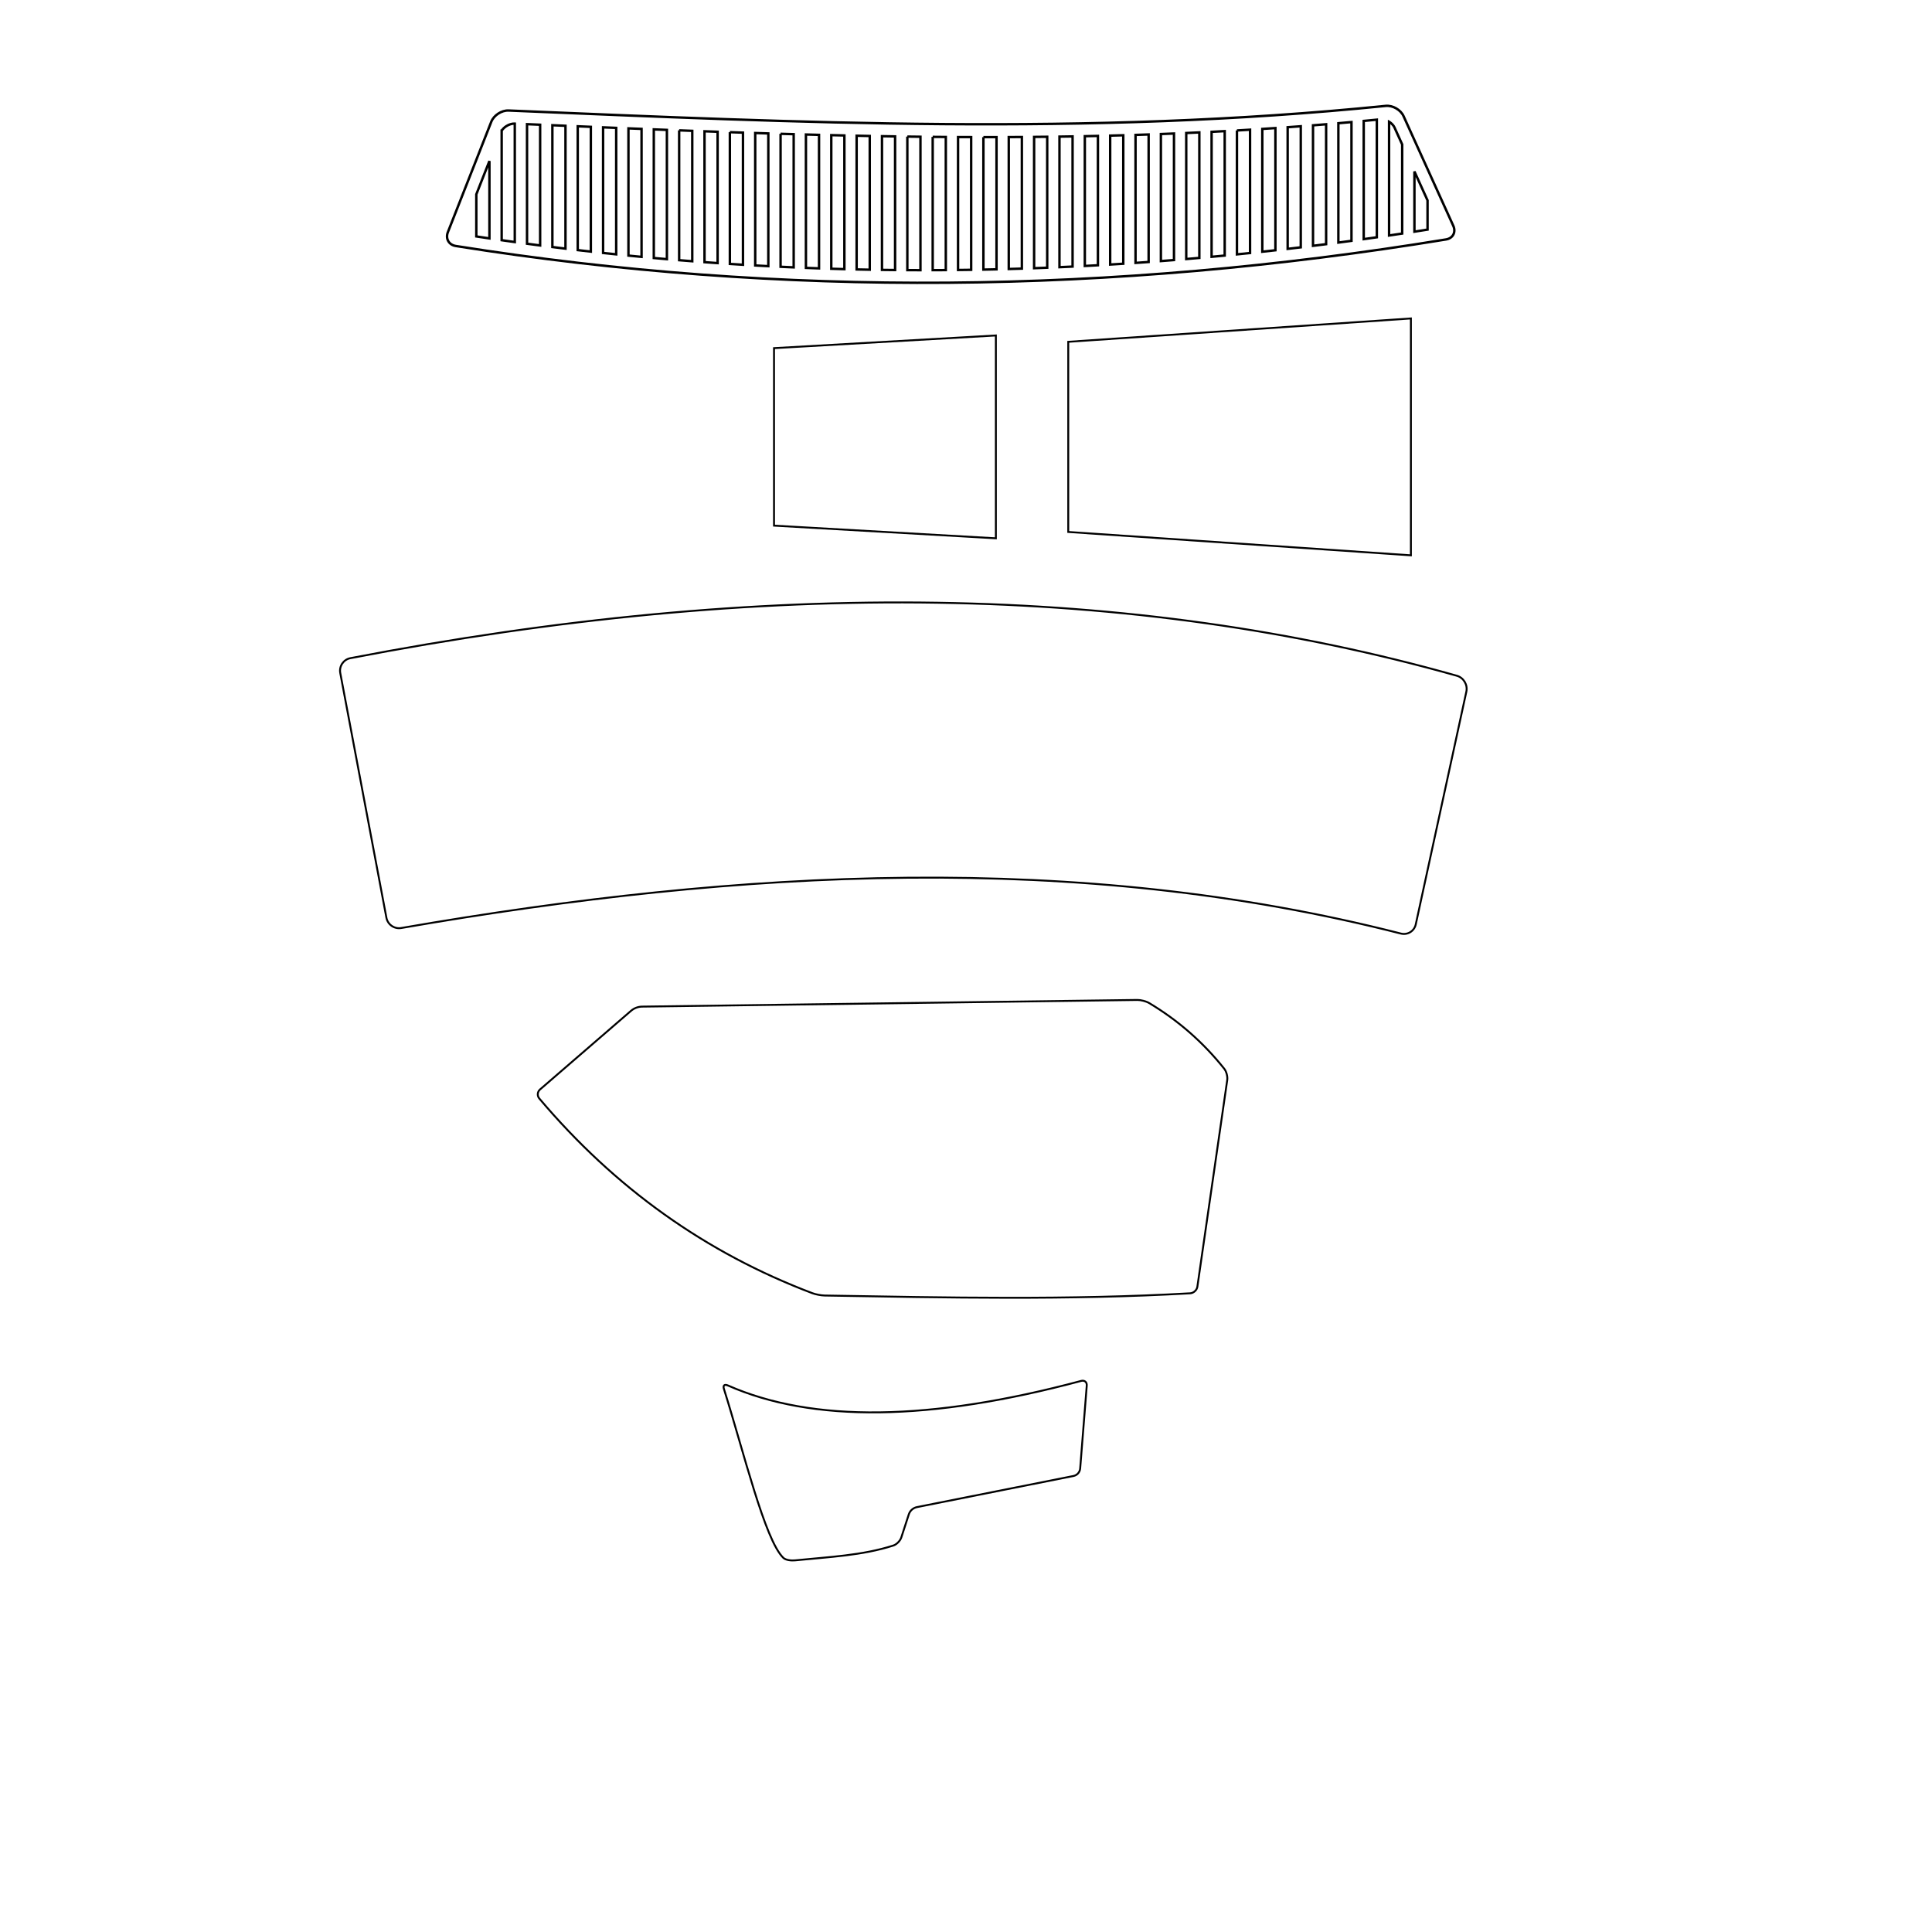
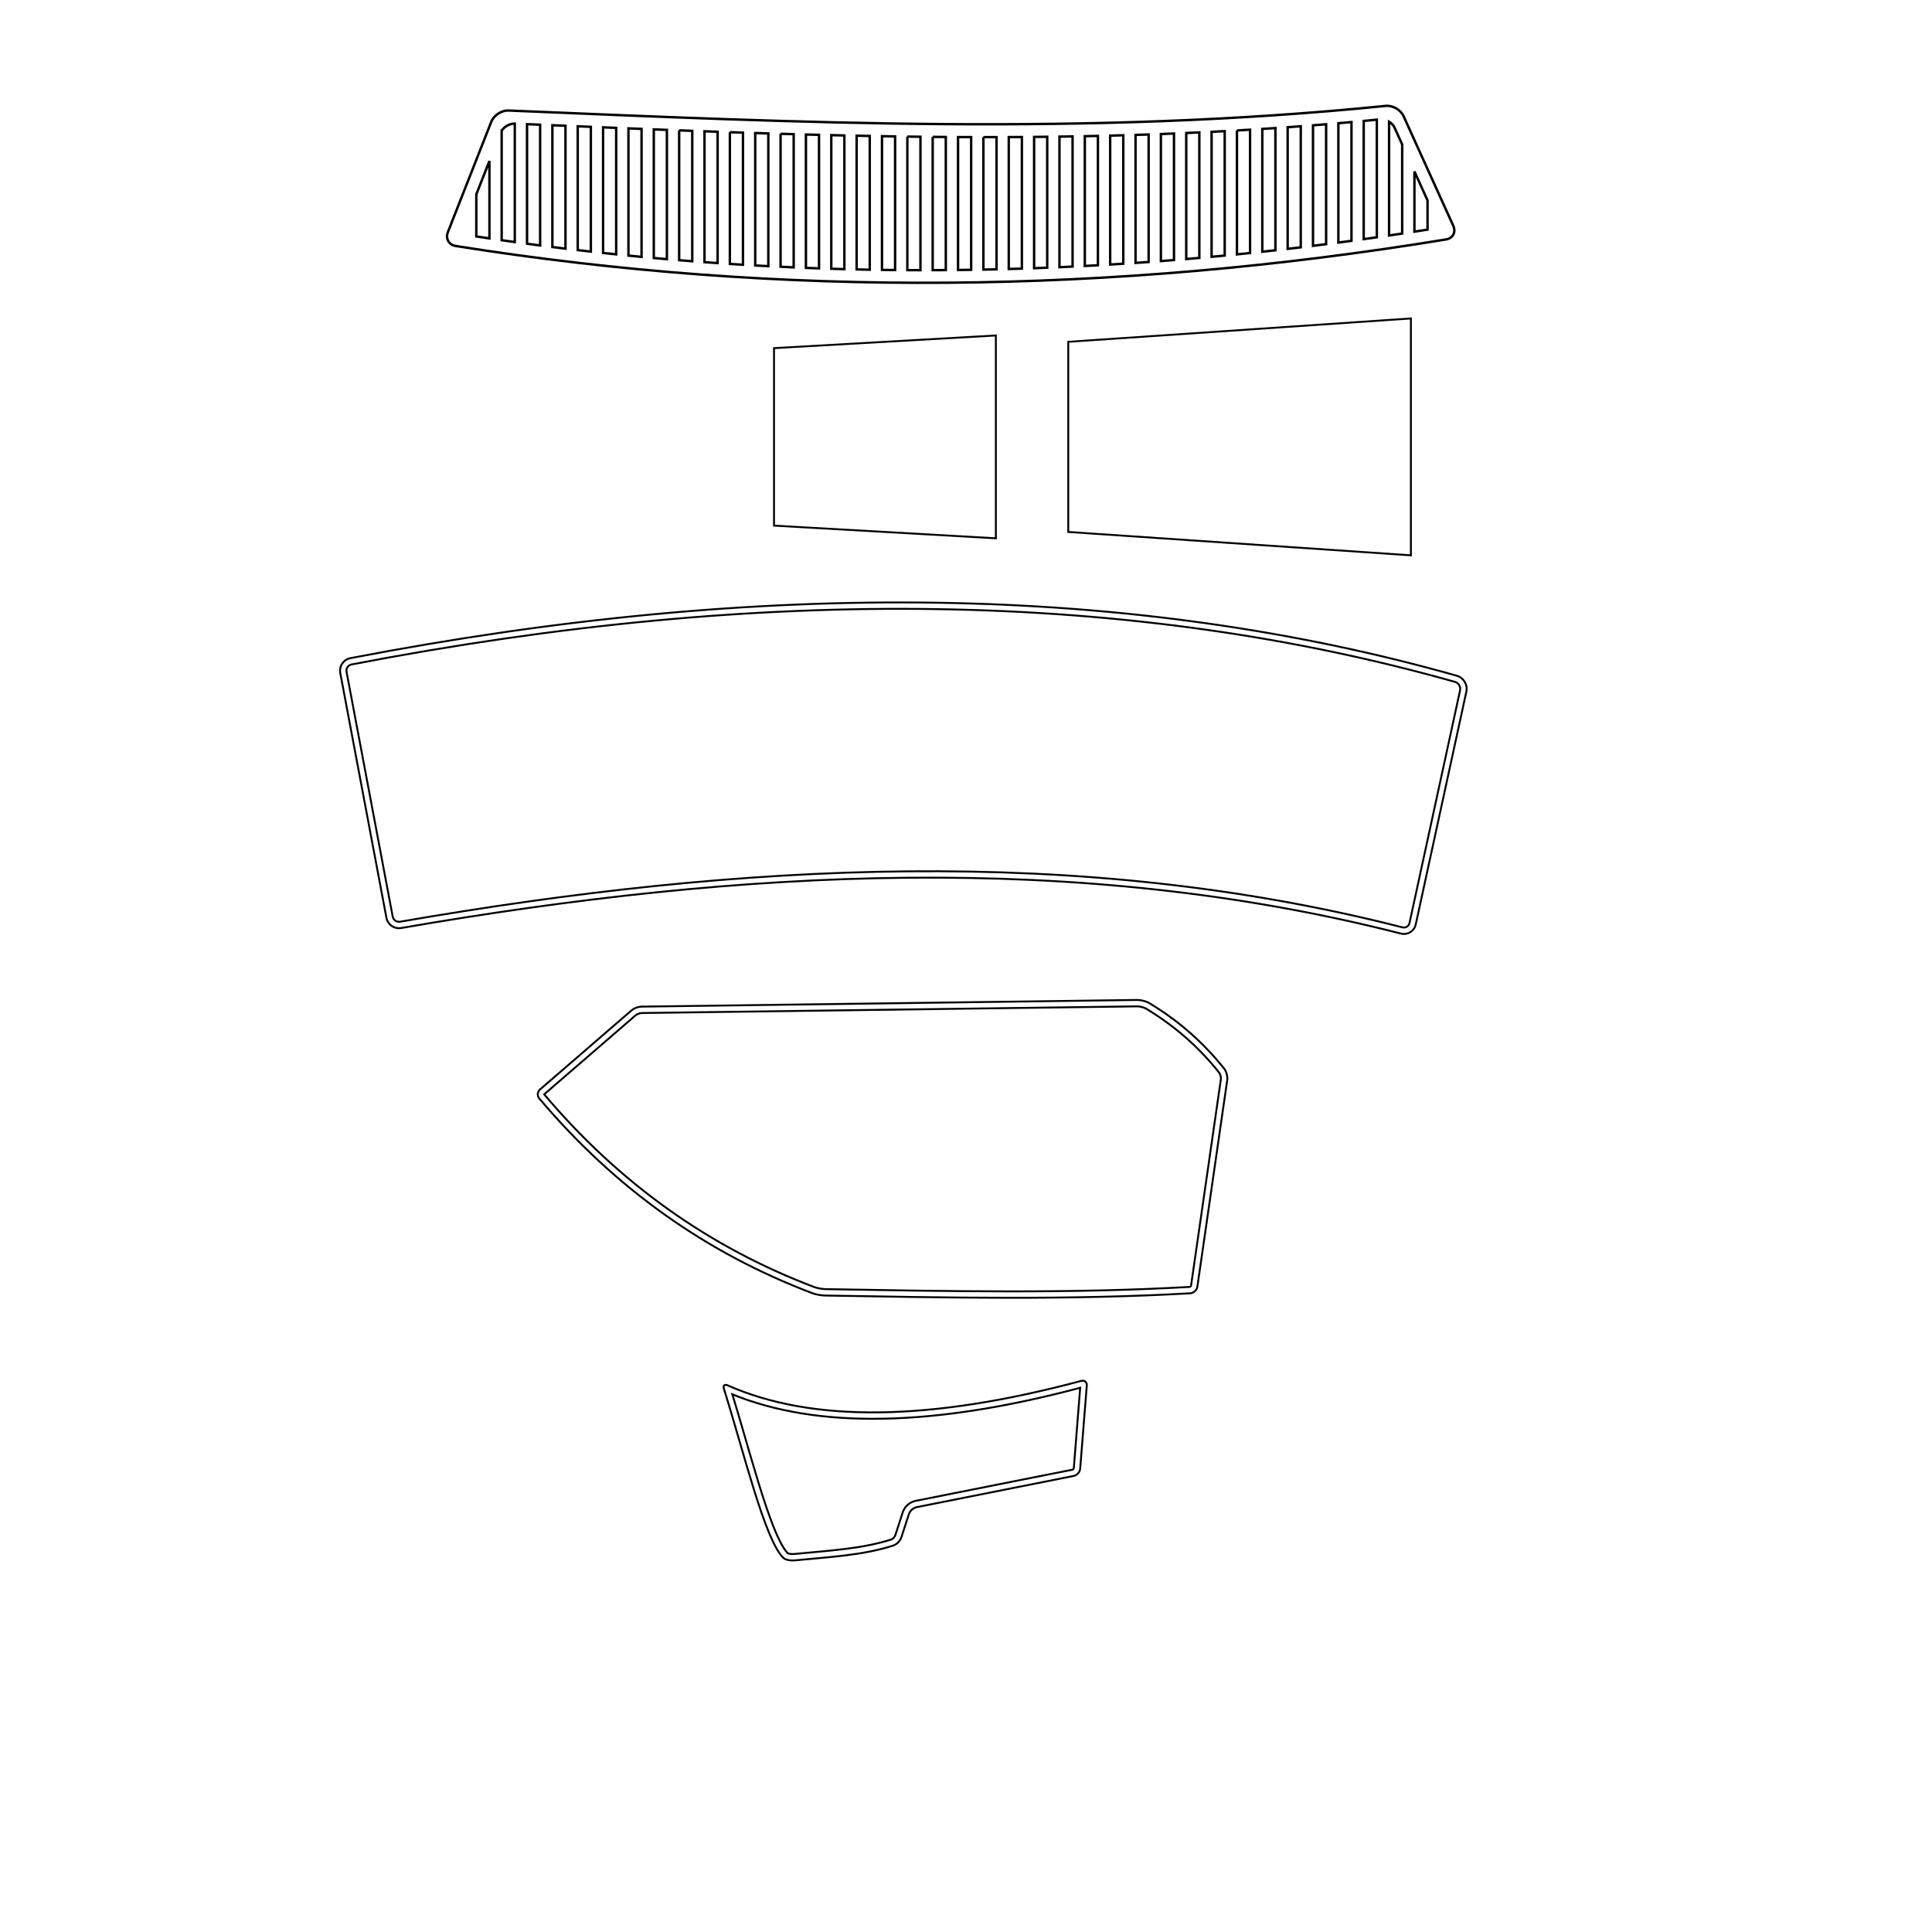
<svg xmlns="http://www.w3.org/2000/svg" width="12in" height="12in" viewBox="0 0 304.8 304.8" version="1.1" id="svg1" xml:space="preserve">
  <defs id="defs1">
    <marker id="Arrow2Sstart" orient="auto" refX="0" refY="0" style="overflow:visible">
      <path d="M 8.72,4.03 -2.21,0.02 8.72,-4 c -1.75,2.37 -1.74,5.62 0,8.03 z" id="Arrow2SstartPath" style="fill:#000000;fill-opacity:1;stroke:none" transform="matrix(0.3,0,0,0.3,-0.69,0)" />
    </marker>
    <marker id="Arrow2Send" orient="auto" refX="0" refY="0" style="overflow:visible">
      <path d="M 8.72,4.03 -2.21,0.02 8.72,-4 c -1.75,2.37 -1.74,5.62 0,8.03 z" id="Arrow2SendPath" style="fill:#000000;fill-opacity:1;stroke:none" transform="matrix(-0.3,0,0,-0.3,0.69,0)" />
    </marker>
  </defs>
  <g id="layer2" style="display:inline">
    <g id="g48" style="display:inline;fill:none;stroke:#000000;stroke-opacity:1;fill-opacity:1" transform="translate(35.73773,-118.0879)">
      <path style="display:inline;fill:none;fill-opacity:1;stroke:#000000;stroke-width:0.382;stroke-opacity:1" d="m 41.767,137.302 -6.847,17.414 c -0.404,1.028 0.152,2.006 1.243,2.18 51.407,8.184 103.501,7.615 156.228,-1.033 1.09,-0.179 1.603,-1.143 1.147,-2.149 l -7.846,-17.304 c -0.456,-1.006 -1.716,-1.727 -2.815,-1.616 -47.207,4.781 -92.766,2.638 -138.38,0.73 -1.104,-0.046 -2.326,0.75 -2.73,1.778 z" id="path43" />
      <path id="path4050" style="display:inline;fill:none;fill-opacity:1;stroke:#000000;stroke-width:0.382;stroke-opacity:1" d="m 39.408,148.748 v 6.641 c 0.689,0.105 1.378,0.209 2.068,0.311 v -12.21 z m 4,-10.055 v 17.289 c 0.689,0.099 1.378,0.196 2.068,0.292 v -18.678 c -0.03,-0.001 -0.061,-0.002 -0.091,-0.004 -0.314,-0.013 -0.822,0.122 -1.258,0.406 -0.303,0.197 -0.554,0.457 -0.718,0.695 z m 4,-1.016 v 18.862 c 0.689,0.093 1.378,0.184 2.068,0.274 v -19.049 c -0.689,-0.029 -1.378,-0.058 -2.068,-0.087 z m 4,0.168 v 19.215 c 0.689,0.087 1.378,0.172 2.067,0.255 v -19.384 c -0.689,-0.029 -1.378,-0.058 -2.067,-0.087 z m 4,0.167 v 19.534 c 0.689,0.081 1.378,0.16 2.068,0.237 v -19.685 c -0.689,-0.029 -1.378,-0.057 -2.068,-0.086 z m 4,0.166 v 19.818 c 0.689,0.075 1.378,0.148 2.067,0.219 v -19.953 c -0.689,-0.028 -1.378,-0.056 -2.067,-0.084 z m 4,0.162 v 20.072 c 0.689,0.069 1.378,0.136 2.068,0.201 v -20.19 c -0.689,-0.027 -1.378,-0.055 -2.068,-0.083 z m 4,0.159 v 20.293 c 0.689,0.063 1.378,0.123 2.067,0.183 v -20.396 c -0.689,-0.026 -1.378,-0.053 -2.067,-0.08 z m 4,0.153 v 20.486 c 0.689,0.057 1.378,0.111 2.068,0.165 v -20.573 c -0.689,-0.025 -1.379,-0.051 -2.068,-0.077 z m 4,0.148 v 20.649 c 0.689,0.051 1.378,0.1 2.067,0.147 v -20.723 c -0.689,-0.024 -1.378,-0.049 -2.067,-0.073 z m 4,0.141 v 20.785 c 0.689,0.045 1.378,0.088 2.068,0.13 v -20.845 c -0.689,-0.023 -1.379,-0.046 -2.068,-0.069 z m 4,0.132 v 20.895 c 0.689,0.039 1.378,0.076 2.068,0.112 v -20.942 c -0.689,-0.021 -1.379,-0.043 -2.068,-0.065 z m 4,0.123 v 20.98 c 0.689,0.033 1.378,0.064 2.068,0.094 v -21.014 c -0.689,-0.019 -1.379,-0.039 -2.068,-0.059 z m 4,0.113 v 21.041 c 0.689,0.027 1.378,0.053 2.068,0.077 v -21.064 c -0.689,-0.017 -1.379,-0.035 -2.068,-0.054 z m 4,0.101 v 21.079 c 0.689,0.021 1.378,0.041 2.068,0.059 v -21.091 c -0.689,-0.015 -1.379,-0.031 -2.068,-0.048 z m 4,0.089 v 21.096 c 0.689,0.015 1.378,0.029 2.068,0.042 v -21.097 c -0.689,-0.013 -1.379,-0.027 -2.068,-0.041 z m 4,0.075 v 21.093 c 0.689,0.01 1.378,0.018 2.068,0.024 v -21.084 c -0.689,-0.011 -1.379,-0.022 -2.068,-0.034 z m 4,0.061 v 21.071 c 0.689,0.004 1.378,0.006 2.068,0.007 v -21.052 c -0.689,-0.008 -1.379,-0.016 -2.068,-0.025 z m 4,0.045 v 21.031 c 0.689,-0.002 1.378,-0.005 2.068,-0.01 v -21.003 c -0.689,-0.005 -1.379,-0.011 -2.068,-0.017 z m 4,0.029 v 20.973 c 0.689,-0.008 1.378,-0.017 2.068,-0.027 v -20.938 c -0.689,-0.002 -1.379,-0.005 -2.068,-0.008 z m 4,0.012 v 20.901 c 0.689,-0.013 1.378,-0.028 2.068,-0.044 v -20.857 c -0.689,0.001 -1.379,0.001 -2.068,0.001 z m 4,-0.007 v 20.813 c 0.689,-0.019 1.378,-0.04 2.068,-0.061 v -20.763 c -0.689,0.005 -1.379,0.009 -2.068,0.011 z m 4,-0.026 v 20.712 c 0.689,-0.025 1.378,-0.051 2.067,-0.079 v -20.655 c -0.689,0.008 -1.378,0.015 -2.067,0.021 z m 4,-0.046 v 20.599 c 0.689,-0.03 1.378,-0.062 2.068,-0.096 v -20.536 c -0.689,0.012 -1.379,0.022 -2.068,0.032 z m 4,-0.068 v 20.474 c 0.689,-0.036 1.378,-0.073 2.067,-0.112 v -20.406 c -0.689,0.016 -1.378,0.03 -2.067,0.044 z m 4,-0.09 v 20.339 c 0.689,-0.042 1.378,-0.084 2.068,-0.129 v -20.266 c -0.689,0.02 -1.379,0.038 -2.068,0.056 z m 4,-0.113 v 20.195 c 0.689,-0.047 1.378,-0.096 2.067,-0.146 v -20.117 c -0.689,0.024 -1.378,0.046 -2.067,0.068 z m 4,-0.137 v 20.043 c 0.689,-0.053 1.378,-0.107 2.068,-0.162 v -19.962 c -0.689,0.028 -1.379,0.055 -2.068,0.081 z m 4,-0.162 v 19.883 c 0.689,-0.058 1.378,-0.118 2.067,-0.179 v -19.798 c -0.689,0.033 -1.378,0.064 -2.067,0.094 z m 4,-0.188 v 19.718 c 0.689,-0.064 1.378,-0.129 2.068,-0.195 v -19.63 c -0.689,0.037 -1.379,0.073 -2.068,0.107 z m 4,-0.214 v 19.547 c 0.689,-0.069 1.378,-0.14 2.068,-0.212 v -19.456 c -0.689,0.042 -1.379,0.083 -2.068,0.122 z m 4,-0.242 v 19.371 c 0.689,-0.075 1.378,-0.15 2.068,-0.228 v -19.279 c -0.689,0.047 -1.379,0.092 -2.068,0.136 z m 4,-0.27 v 19.193 c 0.689,-0.08 1.378,-0.162 2.068,-0.244 v -19.1 c -0.689,0.052 -1.379,0.102 -2.068,0.151 z m 4,-0.3 v 19.012 c 0.689,-0.086 1.378,-0.172 2.068,-0.26 V 137.691 c -0.689,0.057 -1.379,0.113 -2.068,0.167 z m 4,-0.33 v 18.83 c 0.689,-0.091 1.378,-0.183 2.068,-0.276 V 137.346 c -0.689,0.062 -1.379,0.123 -2.068,0.182 z m 4,-0.361 v 18.648 c 0.689,-0.096 1.378,-0.194 2.068,-0.293 v -18.554 c -0.69,0.068 -1.379,0.134 -2.068,0.198 z m 4,0.122 v 17.952 c 0.689,-0.102 1.378,-0.205 2.068,-0.309 v -14.055 l -1.228,-2.708 c -0.121,-0.267 -0.429,-0.625 -0.838,-0.879 -5.4e-4,-3.3e-4 -0.001,-7e-4 -0.002,-0.001 z m 4,7.851 v 9.496 c 0.689,-0.107 1.378,-0.215 2.068,-0.325 v -4.611 z" />
    </g>
-     <path style="fill:none;stroke:#000000;stroke-width:0.3" d="m 14.426,85.855 7.28,38.603 c 0.205,1.085 1.252,1.81 2.341,1.621 53.847,-9.327 106.822,-12.12 157.693,0.872 1.07,0.273 2.126,-0.373 2.361,-1.452 l 7.981,-36.712 c 0.235,-1.079 -0.435,-2.205 -1.498,-2.505 C 139.526,71.846 81.338,70.921 16.018,83.508 c -1.085,0.209 -1.797,1.262 -1.593,2.347 z" id="path1" transform="translate(39.25649,20.32764)" />
-     <path style="fill:none;stroke:#000000;stroke-width:0.3;stroke-opacity:1" d="m 51.643,34.859 78.127,-1.051 c 0.552,-0.007 1.39,0.207 1.864,0.49 4.567,2.732 8.515,6.187 11.844,10.364 0.344,0.432 0.551,1.232 0.472,1.779 l -4.71,32.599 c -0.079,0.547 -0.59,1.017 -1.141,1.048 -19.058,1.086 -38.363,0.684 -57.657,0.351 -0.552,-0.009 -1.42,-0.171 -1.937,-0.366 C 61.711,73.722 47.348,63.482 35.416,49.353 35.06,48.931 35.113,48.293 35.531,47.932 L 49.886,35.526 a 2.743,2.743 159.198 0 1 1.757,-0.667 z" id="path2-8" transform="translate(49.66311,123.9479)" />
-     <path style="fill:none;stroke:#000000;stroke-width:0.3;stroke-opacity:1" d="m 75.438,109.715 c 13.356,5.905 31.94,5.668 55.753,-0.708 0.533,-0.143 0.93,0.185 0.886,0.736 l -1.039,13.072 a 1.322,1.322 131.65 0 1 -1.06,1.192 l -24.685,4.908 a 1.706,1.706 138.38 0 0 -1.29,1.146 l -1.183,3.639 c -0.171,0.525 -0.729,1.106 -1.255,1.276 -4.882,1.578 -10.253,1.81 -15.516,2.341 -0.549,0.055 -1.451,-0.018 -1.843,-0.397 -2.919,-2.824 -6.211,-16.603 -9.377,-26.669 -0.165,-0.526 0.102,-0.759 0.607,-0.535 z" id="path1-6" transform="translate(39.37465,108.8518)" />
+     <g id="g66">
+       <path original-d="m 14.055,83.89 8.021,42.534 c 55.208,-9.721 109.517,-12.697 161.599,1.03 l 8.831,-40.62 C 140.479,71.723 80.996,70.742 14.055,83.89 Z" d="M 108.633,75.771 C 79.618,75.31 48.809,78.218 16.209,84.5 c -0.546,0.105 -0.895,0.618 -0.791,1.168 l 7.279,38.604 c 0.103,0.548 0.625,0.908 1.178,0.812 53.916,-9.339 107.052,-12.152 158.113,0.889 0.273,0.07 0.517,0.021 0.717,-0.102 0.2,-0.122 0.349,-0.313 0.408,-0.586 l 7.98,-36.713 c 0.119,-0.547 -0.252,-1.165 -0.787,-1.316 -25.437,-7.192 -52.659,-11.023 -81.674,-11.484 z" id="use62" transform="translate(39.25649,20.32764)" class="fromclone" style="fill:none;stroke:#000000;stroke-width:0.3" />
+       <path style="fill:none;stroke:#000000;stroke-width:0.3" d="m 14.426,85.855 7.28,38.603 c 0.205,1.085 1.252,1.81 2.341,1.621 53.847,-9.327 106.822,-12.12 157.693,0.872 1.07,0.273 2.126,-0.373 2.361,-1.452 l 7.981,-36.712 c 0.235,-1.079 -0.435,-2.205 -1.498,-2.505 C 139.526,71.846 81.338,70.921 16.018,83.508 c -1.085,0.209 -1.797,1.262 -1.593,2.347 z" id="path1" transform="translate(39.25649,20.32764)" />
+     </g>
+     <g id="g65">
+       <path original-d="m 50.643,34.872 80.127,-1.078 c 5.224,2.971 9.665,6.857 13.322,11.657 L 139.096,80.029 C 119.386,81.207 99.405,80.763 79.442,80.421 61.94,73.989 47.051,63.377 34.774,48.586 Z" d="m 129.783,34.818 -78.127,1.051 c -0.41,0.005 -0.801,0.153 -1.109,0.42 l -14.355,12.406 c -0.001,0.001 -0.003,0.003 -0.004,0.004 11.829,14.008 26.038,24.138 42.674,30.428 0.337,0.128 1.223,0.294 1.598,0.301 19.296,0.333 38.577,0.735 57.582,-0.348 0.007,-4.19e-4 0.069,-0.018 0.121,-0.066 0.052,-0.048 0.077,-0.111 0.078,-0.119 l 4.709,-32.598 c 0.012,-0.08 0.002,-0.316 -0.055,-0.531 -0.057,-0.216 -0.163,-0.419 -0.207,-0.475 -3.255,-4.085 -7.105,-7.454 -11.57,-10.125 -0.108,-0.064 -0.373,-0.174 -0.641,-0.244 -0.268,-0.07 -0.555,-0.105 -0.693,-0.104 z" id="use60" transform="translate(49.66311,123.9479)" class="fromclone" style="fill:none;stroke:#000000;stroke-width:0.3;stroke-opacity:1" />
+       <path style="fill:none;stroke:#000000;stroke-width:0.3;stroke-opacity:1" d="m 51.643,34.859 78.127,-1.051 c 0.552,-0.007 1.39,0.207 1.864,0.49 4.567,2.732 8.515,6.187 11.844,10.364 0.344,0.432 0.551,1.232 0.472,1.779 l -4.71,32.599 c -0.079,0.547 -0.59,1.017 -1.141,1.048 -19.058,1.086 -38.363,0.684 -57.657,0.351 -0.552,-0.009 -1.42,-0.171 -1.937,-0.366 C 61.711,73.722 47.348,63.482 35.416,49.353 35.06,48.931 35.113,48.293 35.531,47.932 L 49.886,35.526 a 2.743,2.743 159.198 0 1 1.757,-0.667 z" id="path2-8" transform="translate(49.66311,123.9479)" />
+     </g>
+     <g id="g64">
+       <path original-d="m 74.529,109.3 c 13.593,6.411 32.803,6.226 57.628,-0.554 l -1.198,15.066 -26.647,5.298 -1.801,5.541 c -5.432,1.985 -11.536,2.122 -17.455,2.771 -3.21,-0.598 -6.96,-17.03 -10.528,-28.121 z" d="m 131.037,110.092 c -23.062,6.123 -41.388,6.536 -54.877,1.027 1.793,5.833 3.609,12.629 5.354,17.768 0.745,2.195 1.48,4.089 2.166,5.439 0.451,0.887 0.896,1.537 1.217,1.854 v 0.002 c 0,0 0.002,0 0.002,0 0.011,0.006 0.047,0.026 0.102,0.045 0.093,0.032 0.235,0.064 0.387,0.08 0.202,0.022 0.422,0.018 0.562,0.004 5.302,-0.535 10.603,-0.775 15.307,-2.295 0.041,-0.013 0.212,-0.111 0.348,-0.25 0.136,-0.139 0.237,-0.319 0.256,-0.379 l 1.184,-3.639 c 0.304,-0.934 1.088,-1.632 2.053,-1.824 l 24.686,-4.908 c 0.142,-0.028 0.241,-0.138 0.252,-0.281 z" id="use49" transform="translate(39.37465,108.8518)" class="fromclone" style="fill:none;stroke:#000000;stroke-width:0.3;stroke-opacity:1" />
+       <path style="fill:none;stroke:#000000;stroke-width:0.3;stroke-opacity:1" d="m 131.385,108.975 c -0.062,0.004 -0.127,0.013 -0.193,0.031 -23.813,6.377 -42.398,6.614 -55.754,0.709 -0.505,-0.223 -0.771,0.01 -0.605,0.535 3.166,10.066 6.456,23.846 9.375,26.67 0.391,0.379 1.295,0.452 1.844,0.396 5.263,-0.531 10.634,-0.762 15.516,-2.34 0.525,-0.17 1.083,-0.752 1.254,-1.277 l 1.184,-3.639 c 0.191,-0.587 0.683,-1.026 1.289,-1.146 l 24.686,-4.908 c 0.58,-0.115 1.014,-0.602 1.061,-1.191 l 1.039,-13.072 c 0.038,-0.482 -0.261,-0.793 -0.693,-0.768 z" id="path1-6" transform="translate(39.37465,108.8518)" />
+     </g>
    <path style="fill:none;stroke:#000000;stroke-width:0.3;stroke-opacity:1" d="m 168.532,53.925 54.056,-3.686 0,37.371 -54.056,-3.686 z" id="path185" />
    <path style="fill:none;stroke:#000000;stroke-width:0.3;stroke-opacity:1" d="m 122.112,54.925 35,-2 v 32 l -35,-2 z" id="path193" />
  </g>
</svg>
